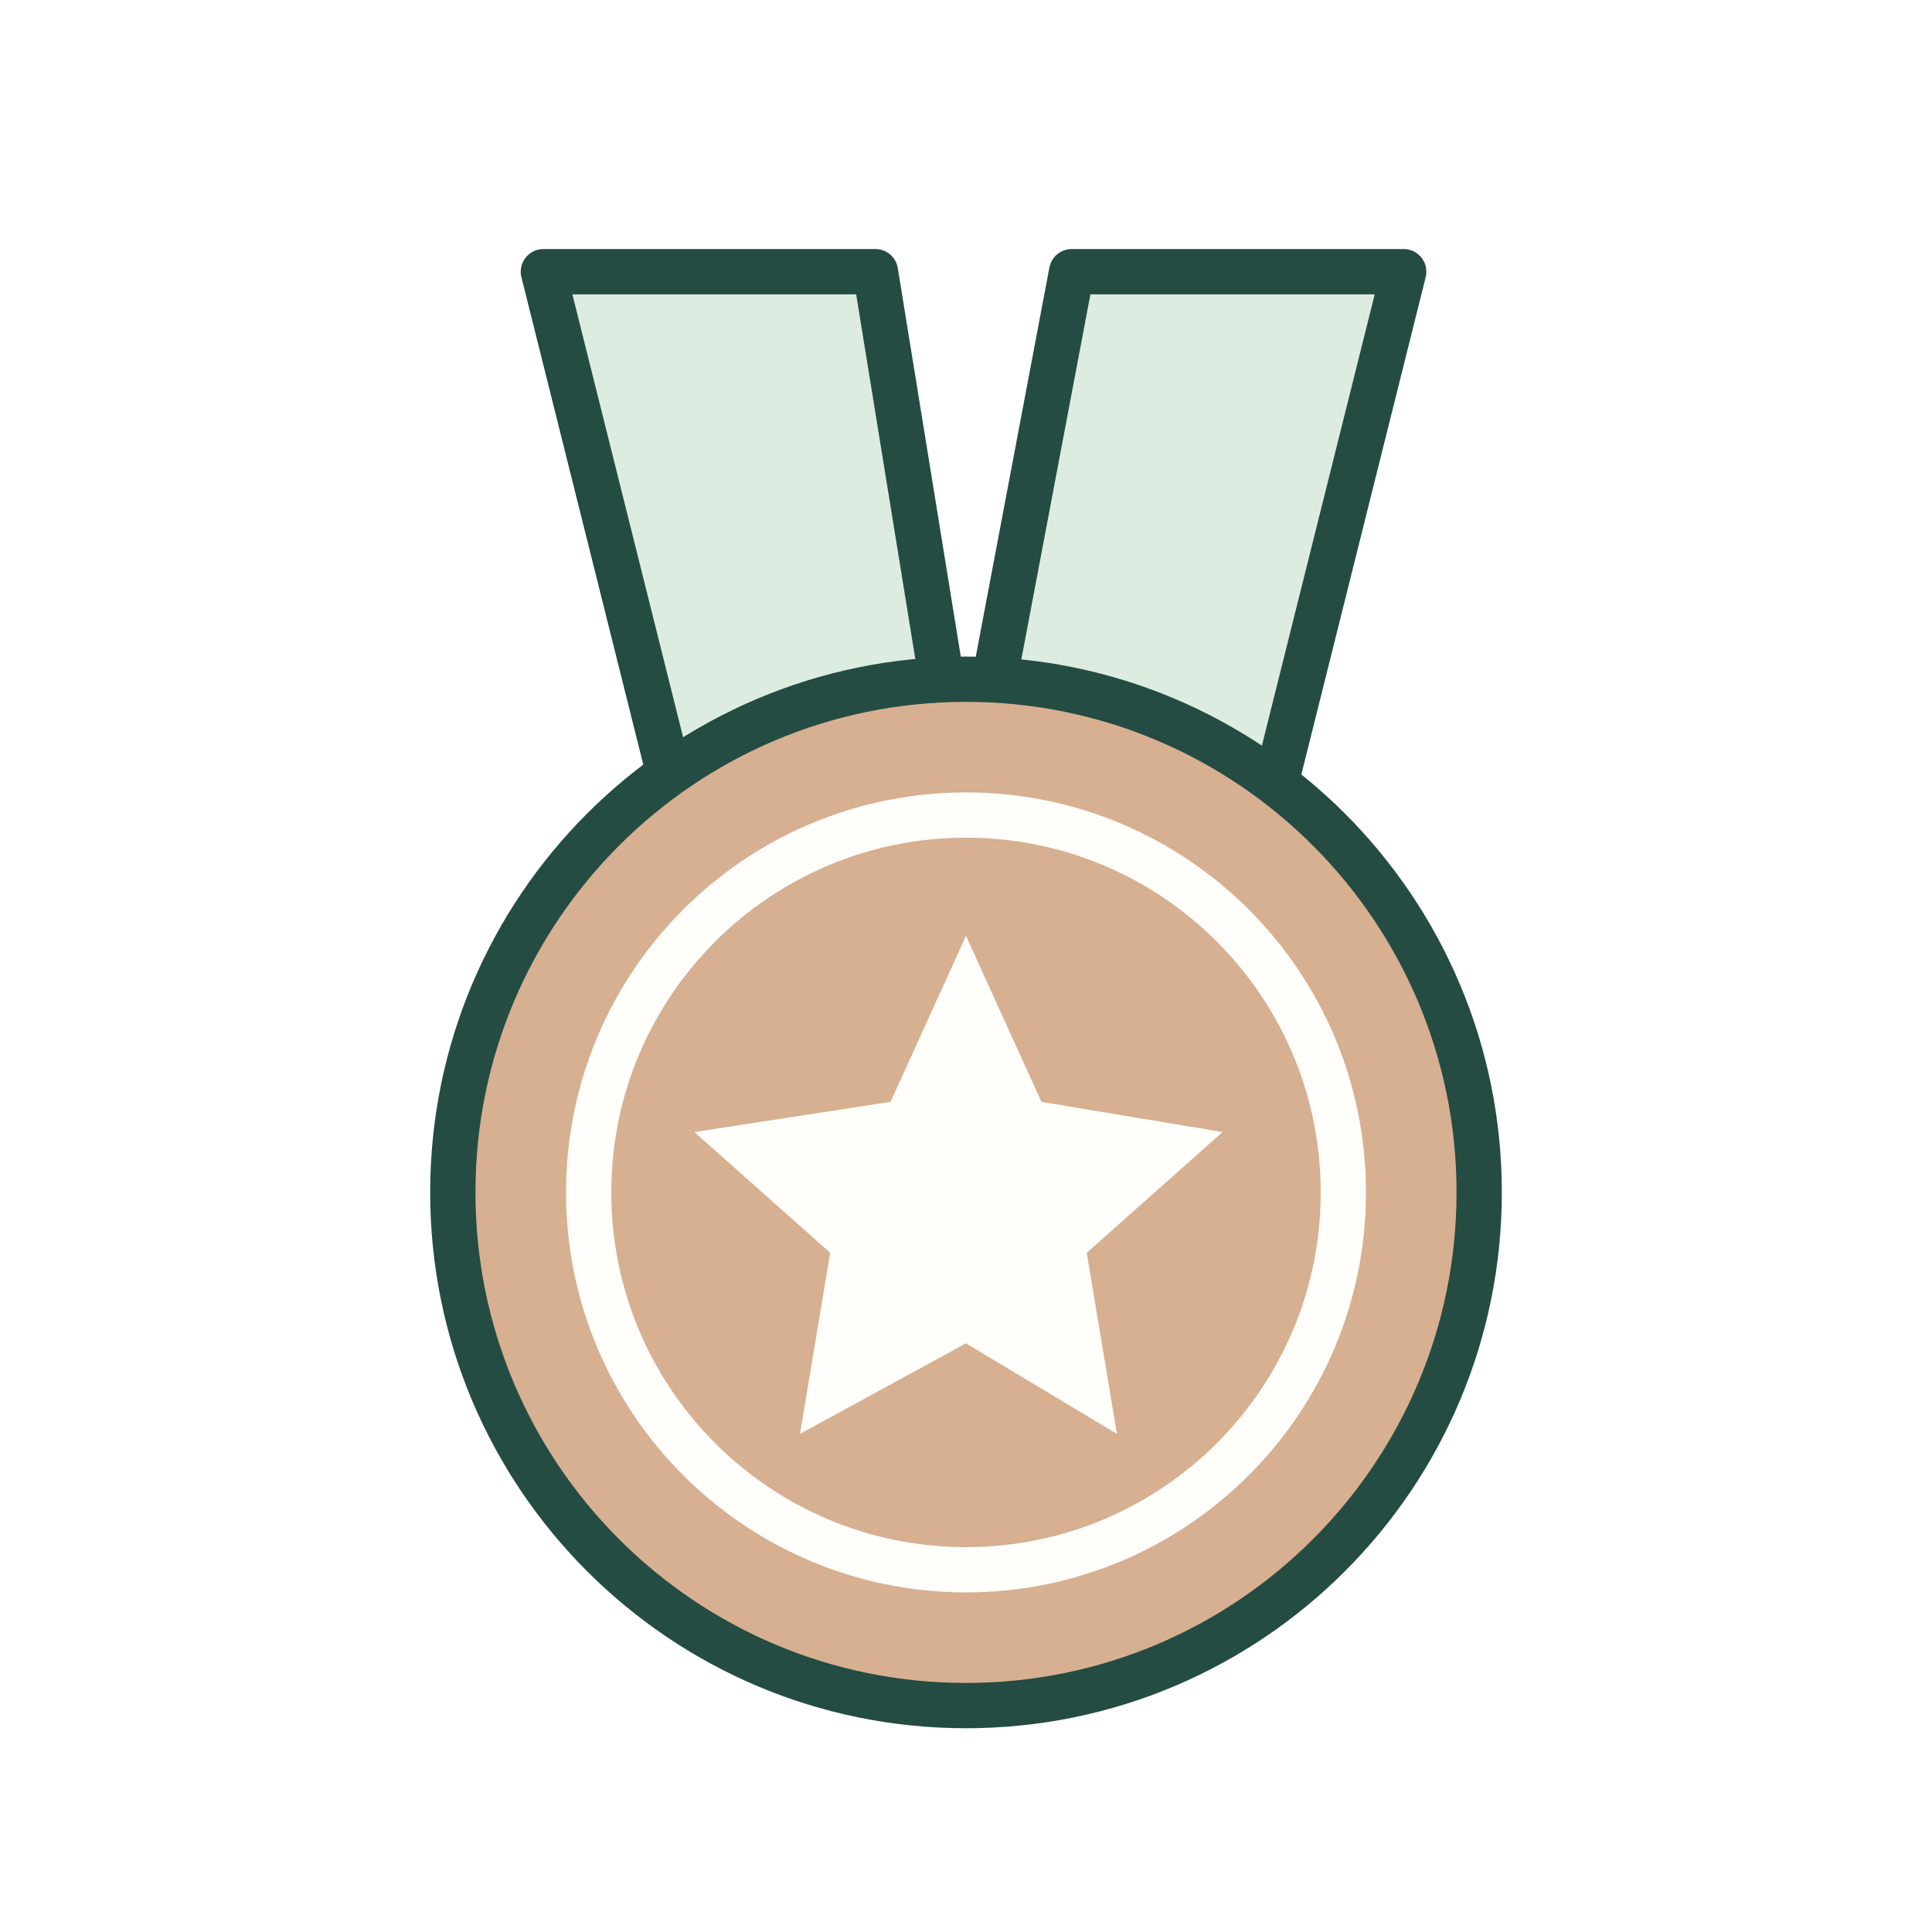
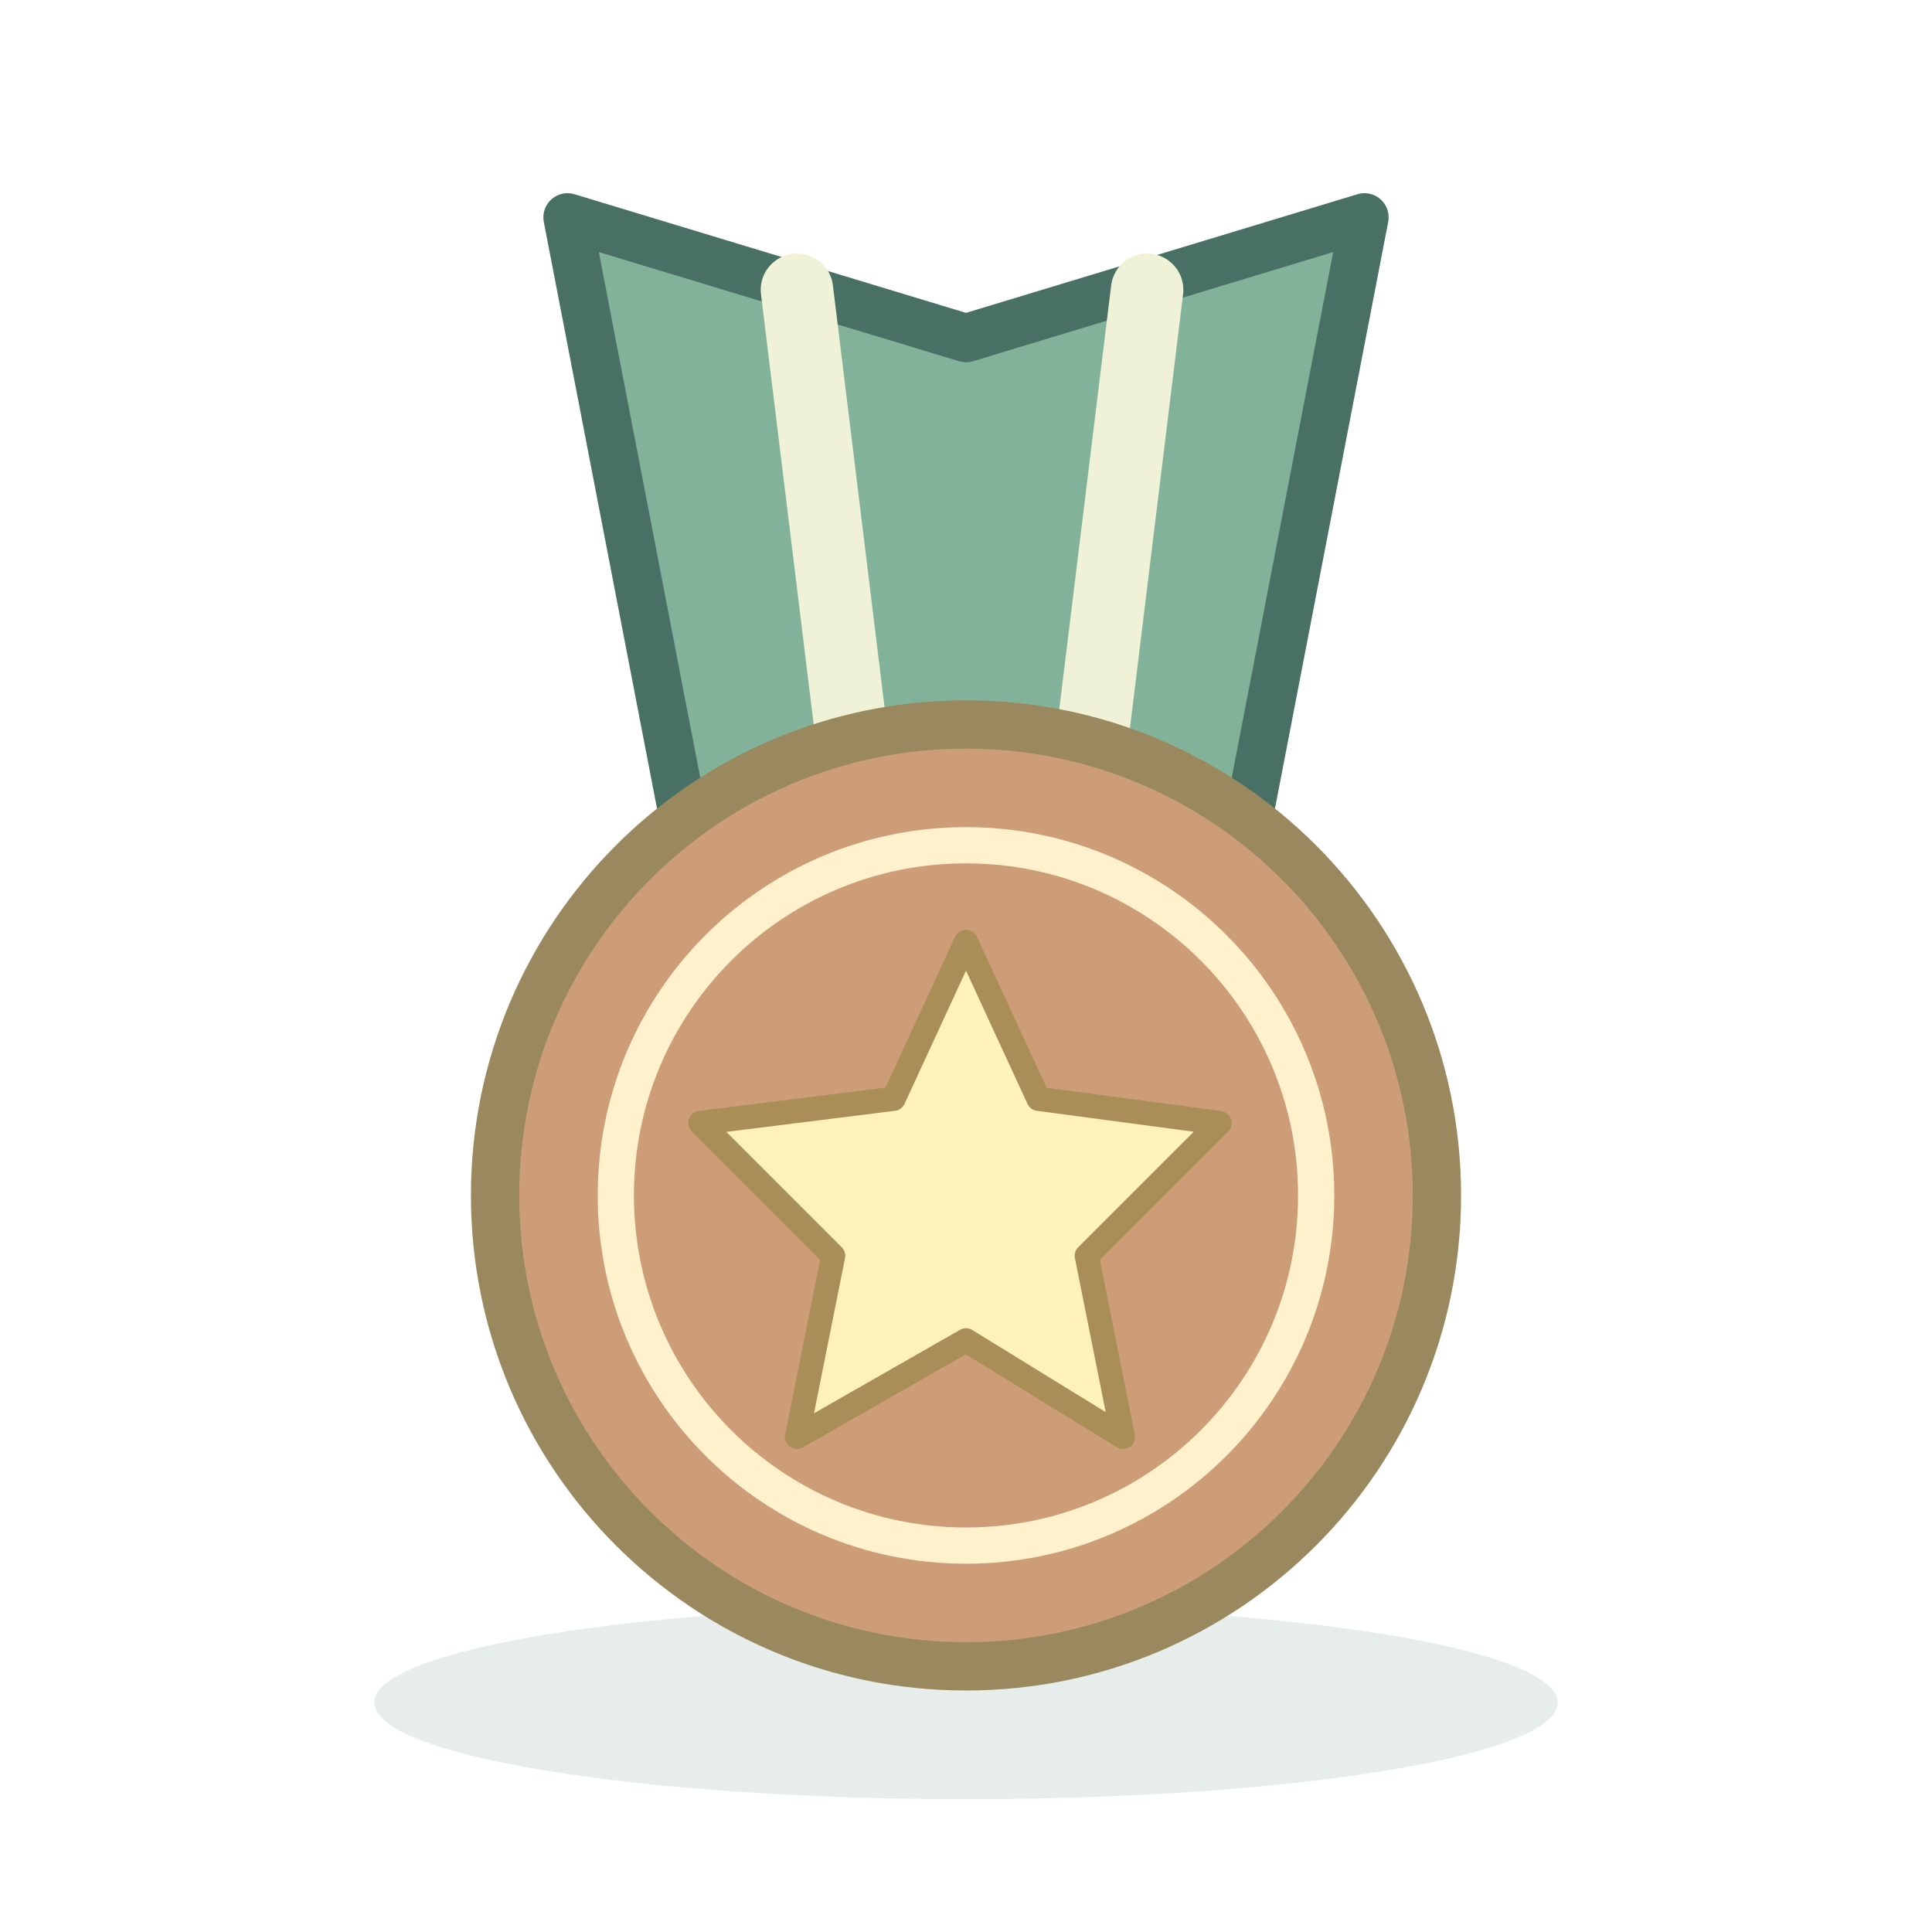
- <svg xmlns="http://www.w3.org/2000/svg" viewBox="0 0 128 128" fill="none">
-   <g stroke="#244c43" stroke-width="3" stroke-linecap="round" stroke-linejoin="round">
-     <path d="M36 18h22l6 37l7-37h22l-15 60H51Z" fill="#dcece0" />
-     <circle cx="64" cy="79" r="34" fill="#d7af91" />
-     <circle cx="64" cy="79" r="25" stroke="#fffefa" />
-     <path d="M64 62l5 11l12 2l-9 8l2 12l-10-6l-11 6l2-12l-9-8l13-2z" fill="#fffefa" stroke="none" />
+ <svg xmlns="http://www.w3.org/2000/svg" viewBox="0 0 160 160" fill="none">
+   <defs>
+     <linearGradient id="gold" x2=".5" y2="1">
+       <stop stop-color="#fff0ac" />
+       <stop offset="1" stop-color="#edb45d" />
+     </linearGradient>
+     <linearGradient id="mint" x2=".8" y2="1">
+       <stop stop-color="#bde3cd" />
+       <stop offset="1" stop-color="#69ab91" />
+     </linearGradient>
+     <linearGradient id="water" x2=".8" y2="1">
+       <stop stop-color="#c3f0f1" />
+       <stop offset="1" stop-color="#70b5c3" />
+     </linearGradient>
+     <linearGradient id="pink" x2=".8" y2="1">
+       <stop stop-color="#ffd5c7" />
+       <stop offset="1" stop-color="#e9a093" />
+     </linearGradient>
+     <radialGradient id="pearl">
+       <stop stop-color="#fffef9" />
+       <stop offset=".65" stop-color="#f4eada" />
+       <stop offset="1" stop-color="#b5d9d5" />
+     </radialGradient>
+   </defs>
+   <ellipse cx="80" cy="141" rx="49" ry="8" fill="#346a57" opacity=".12" />
+   <g stroke="#487065" stroke-width="4" stroke-linecap="round" stroke-linejoin="round">
+     <path d="m47 18 33 10 33-10-11 57H58Z" fill="#83b29a" />
+     <path d="m66 24 6 49m23-49-6 49" stroke="#eff2d6" stroke-width="6" />
+     <circle cx="80" cy="99" r="39" fill="#cd9d78" stroke="#9a895e" />
+     <circle cx="80" cy="99" r="29" stroke="#fff1cb" stroke-width="3" />
+     <path d="m80 78 6 13 15 2-11 11 3 15-13-8-14 8 3-15-11-11 16-2Z" fill="#fff2b9" stroke="#aa8e57" stroke-width="2" />
  </g>
</svg>
